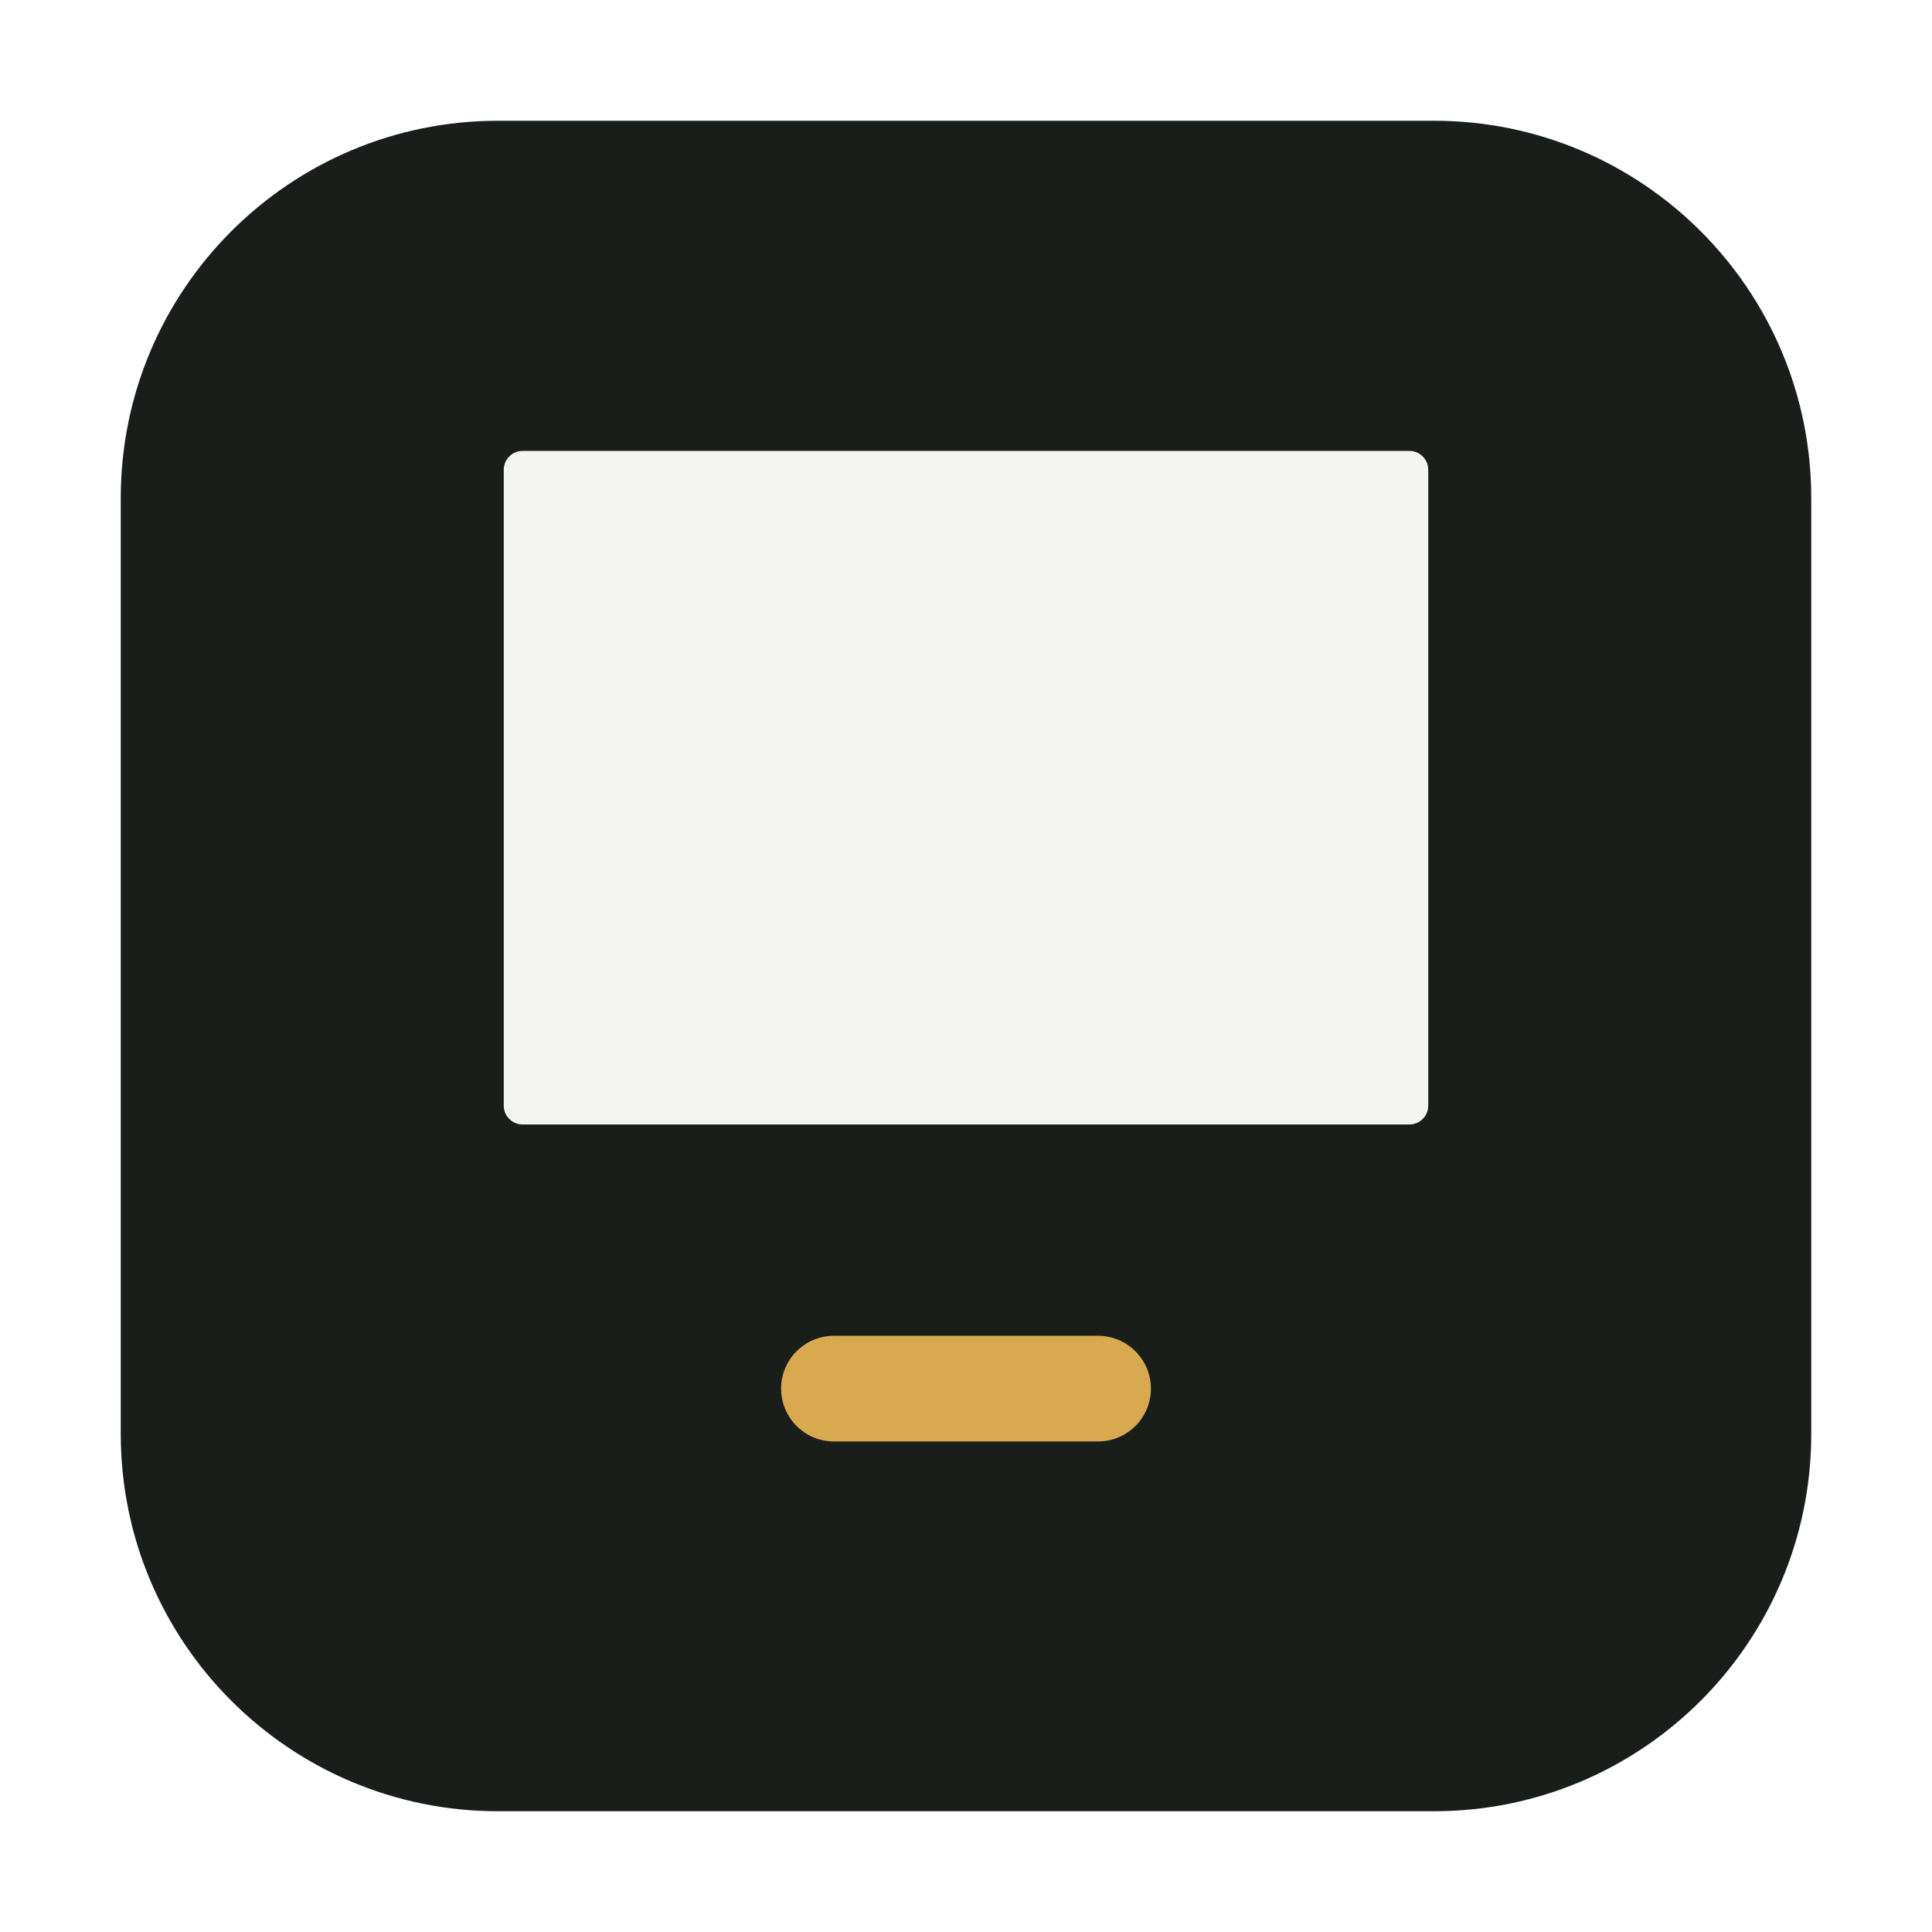
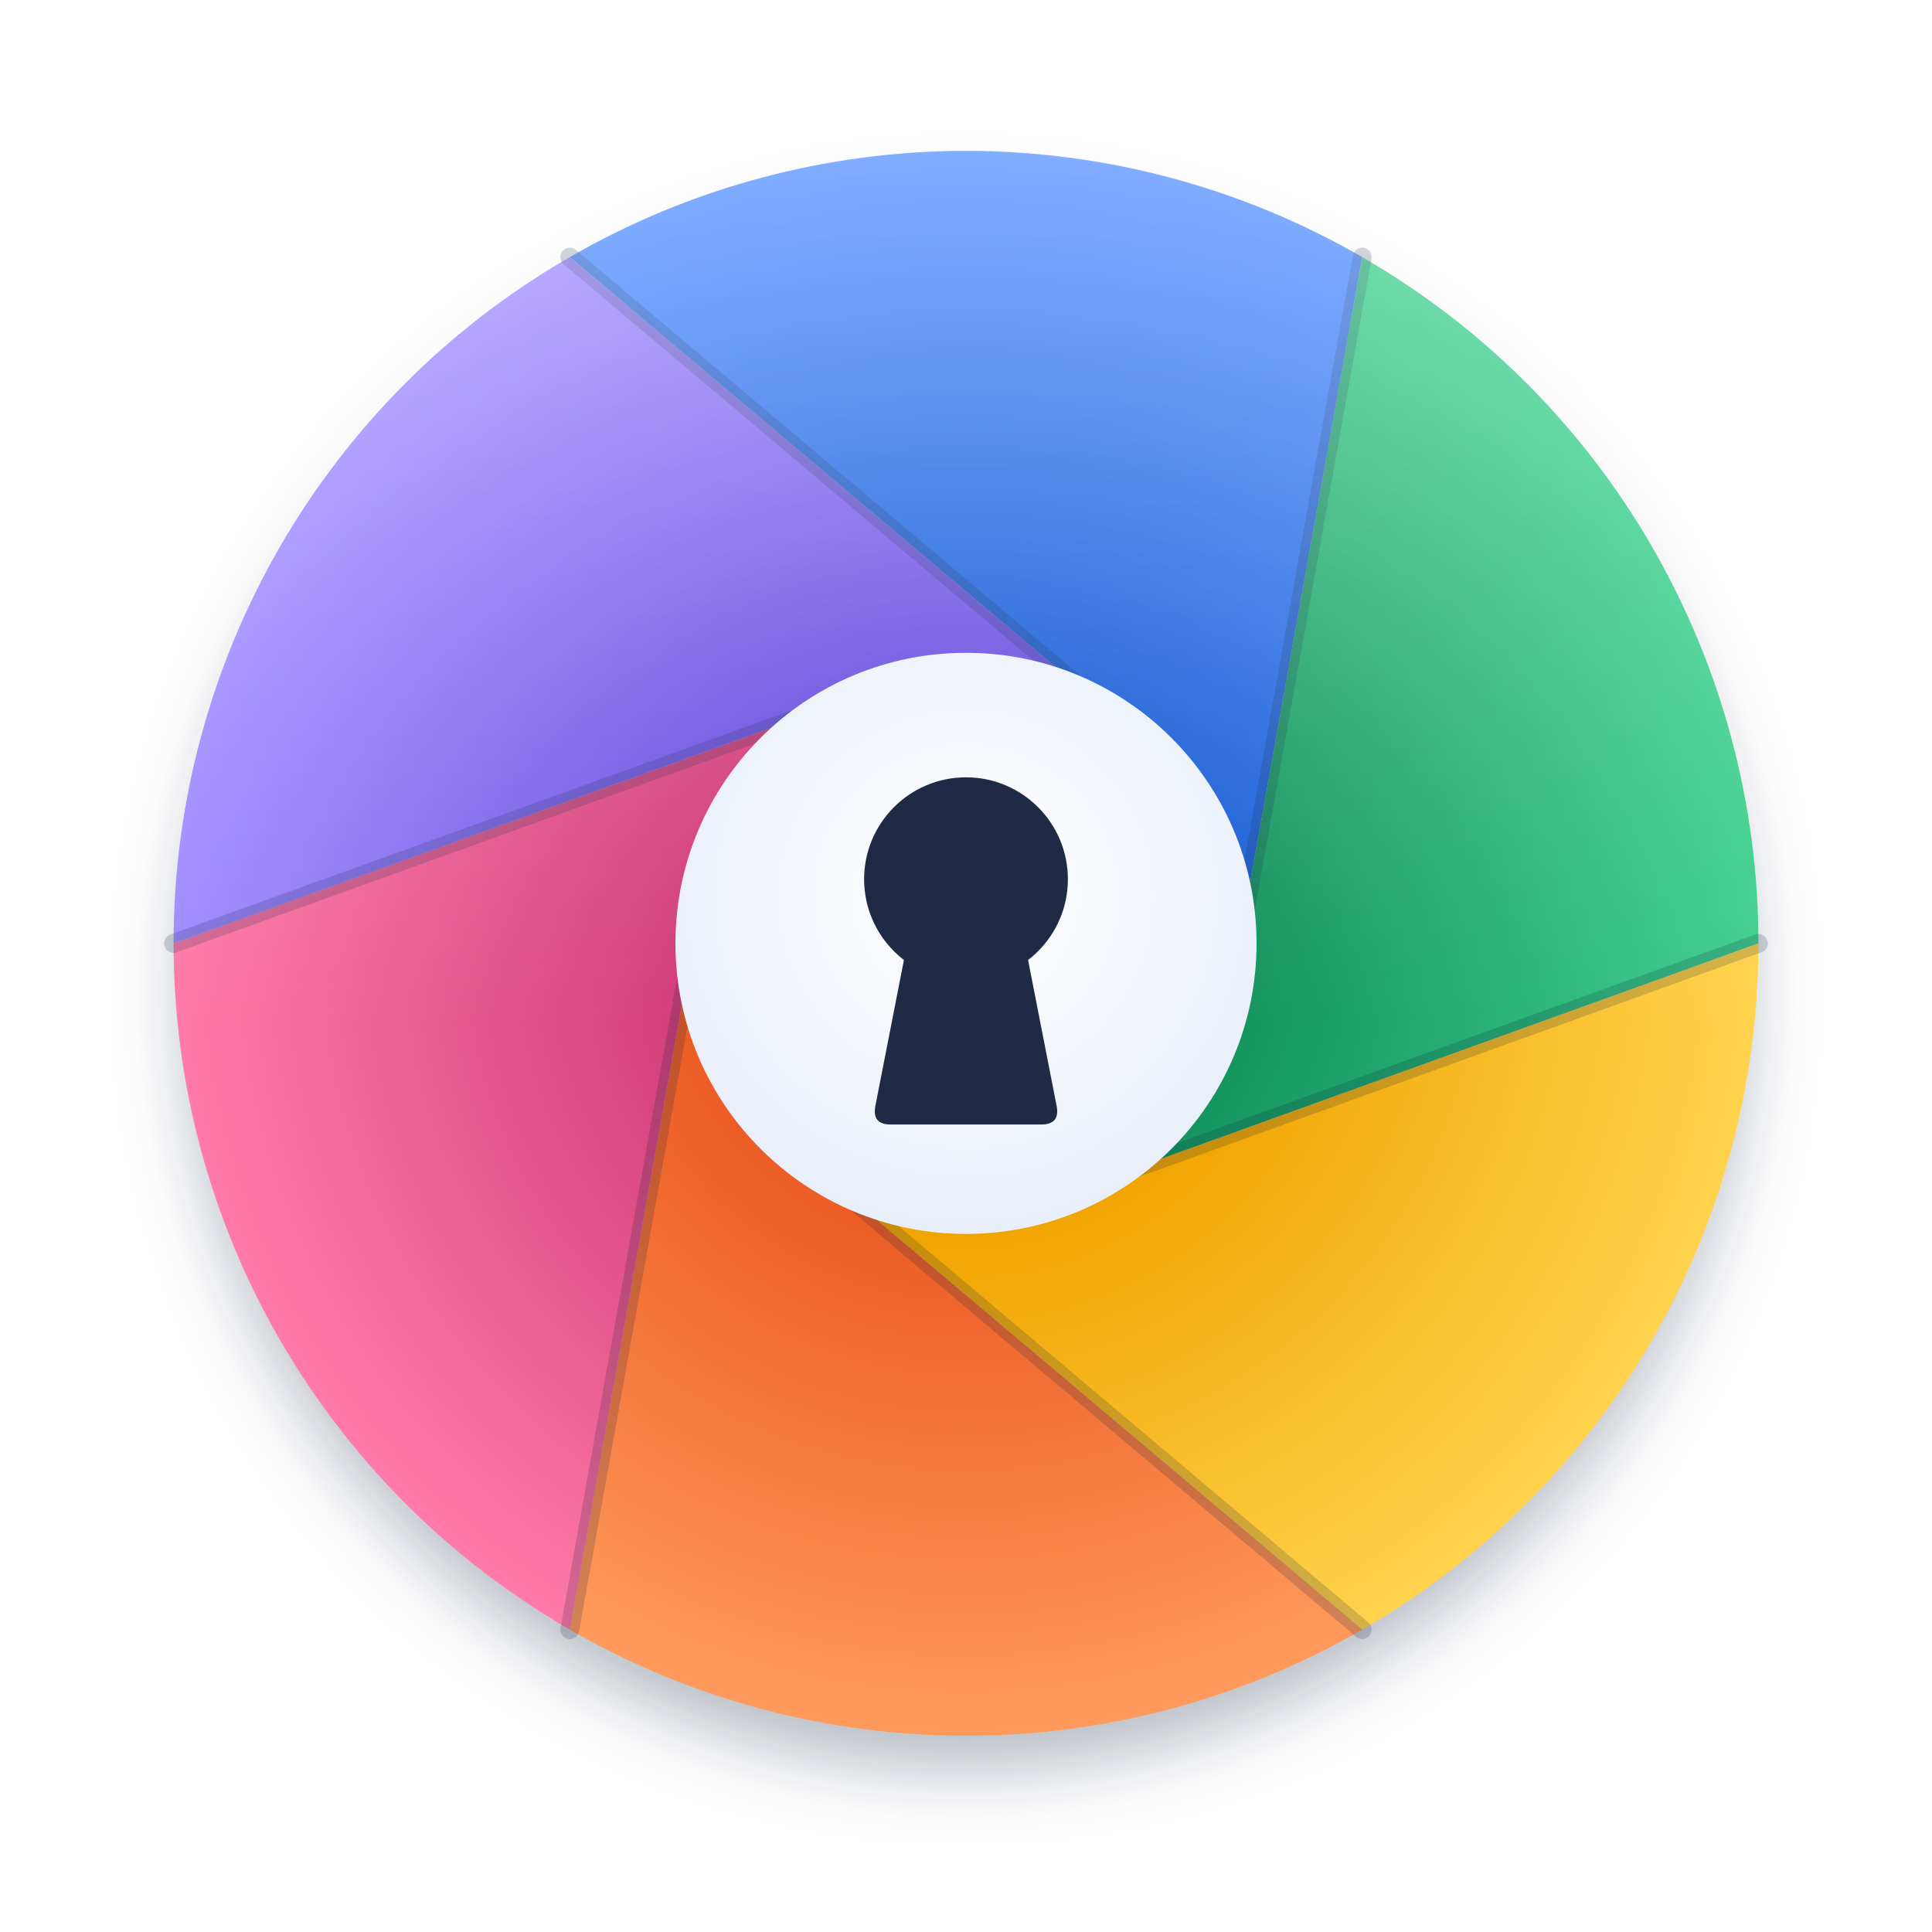
<svg xmlns="http://www.w3.org/2000/svg" width="1024" height="1024" viewBox="0 0 1024 1024">
-   <rect x="64" y="64" width="896" height="896" rx="200" fill="#1a1e1b" />
-   <rect x="267" y="239" width="490" height="357" rx="10" fill="#f4f4f0" />
-   <rect x="414" y="708" width="196" height="56" rx="28" fill="#d8a94f" />
+   <defs>
+     <filter id="contact" x="-30%" y="-30%" width="160%" height="160%">
+       <feGaussianBlur stdDeviation="18" />
+     </filter>
+     <linearGradient id="light" x1="0" y1="0" x2="0" y2="1">
+       <stop offset="0" stop-color="#ffffff" stop-opacity="0.28" />
+       <stop offset="0.55" stop-color="#ffffff" stop-opacity="0" />
+     </linearGradient>
+     <radialGradient id="hole" cx="0.5" cy="0.42" r="0.6">
+       <stop offset="0" stop-color="#ffffff" />
+       <stop offset="1" stop-color="#e8eef8" />
+     </radialGradient>
+     <radialGradient id="b0" gradientUnits="userSpaceOnUse" cx="512" cy="500" r="420">
+       <stop offset="0.35" stop-color="#1a5fd6" />
+       <stop offset="1" stop-color="#4f8dff" />
+     </radialGradient>
+     <radialGradient id="b1" gradientUnits="userSpaceOnUse" cx="512" cy="500" r="420">
+       <stop offset="0.35" stop-color="#14945f" />
+       <stop offset="1" stop-color="#3fcf8e" />
+     </radialGradient>
+     <radialGradient id="b2" gradientUnits="userSpaceOnUse" cx="512" cy="500" r="420">
+       <stop offset="0.35" stop-color="#f0a400" />
+       <stop offset="1" stop-color="#ffd34d" />
+     </radialGradient>
+     <radialGradient id="b3" gradientUnits="userSpaceOnUse" cx="512" cy="500" r="420">
+       <stop offset="0.35" stop-color="#ec5b24" />
+       <stop offset="1" stop-color="#ff9a5c" />
+     </radialGradient>
+     <radialGradient id="b4" gradientUnits="userSpaceOnUse" cx="512" cy="500" r="420">
+       <stop offset="0.35" stop-color="#d23d78" />
+       <stop offset="1" stop-color="#ff7aa8" />
+     </radialGradient>
+     <radialGradient id="b5" gradientUnits="userSpaceOnUse" cx="512" cy="500" r="420">
+       <stop offset="0.35" stop-color="#6b4fe0" />
+       <stop offset="1" stop-color="#a08bff" />
+     </radialGradient>
+   </defs>
+   <circle cx="512" cy="524" r="414" fill="#0b1d3a" opacity="0.30" filter="url(#contact)" />
+   <path d="M302.00 136.27 A 420 420 0 0 1 722.00 136.27 L 660.54 479.12 A 150 150 0 0 0 568.19 360.92 Z" fill="url(#b0)" />
+   <path d="M722.00 136.27 A 420 420 0 0 1 932.00 500.00 L 604.35 618.20 A 150 150 0 0 0 660.54 479.12 Z" fill="url(#b1)" />
+   <path d="M932.00 500.00 A 420 420 0 0 1 722.00 863.73 L 455.81 639.08 A 150 150 0 0 0 604.35 618.20 Z" fill="url(#b2)" />
+   <path d="M722.00 863.73 A 420 420 0 0 1 302.00 863.73 L 363.46 520.88 A 150 150 0 0 0 455.81 639.08 Z" fill="url(#b3)" />
+   <path d="M302.00 863.73 A 420 420 0 0 1 92.00 500.00 L 419.65 381.80 A 150 150 0 0 0 363.46 520.88 Z" fill="url(#b4)" />
+   <path d="M92.00 500.00 A 420 420 0 0 1 302.00 136.27 L 568.19 360.92 A 150 150 0 0 0 419.65 381.80 Z" fill="url(#b5)" />
+   <path d="M722.00 136.27 L 660.54 479.12" stroke="#0b1d3a" stroke-opacity="0.18" stroke-width="10" stroke-linecap="round" />
+   <path d="M932.00 500.00 L 604.35 618.20" stroke="#0b1d3a" stroke-opacity="0.18" stroke-width="10" stroke-linecap="round" />
+   <path d="M722.00 863.73 L 455.81 639.08" stroke="#0b1d3a" stroke-opacity="0.18" stroke-width="10" stroke-linecap="round" />
+   <path d="M302.00 863.73 L 363.46 520.88" stroke="#0b1d3a" stroke-opacity="0.18" stroke-width="10" stroke-linecap="round" />
+   <path d="M92.00 500.00 L 419.65 381.80" stroke="#0b1d3a" stroke-opacity="0.18" stroke-width="10" stroke-linecap="round" />
+   <path d="M302.00 136.27 L 568.19 360.92" stroke="#0b1d3a" stroke-opacity="0.18" stroke-width="10" stroke-linecap="round" />
+   <circle cx="512" cy="500" r="420" fill="url(#light)" />
+   <circle cx="512" cy="500" r="154" fill="url(#hole)" />
+   <circle cx="512" cy="466" r="54" fill="#1f2a44" />
+   <path d="M482 494 L 542 494 L 560 586 Q 562 596 552 596 L 472 596 Q 462 596 464 586 Z" fill="#1f2a44" />
</svg>
